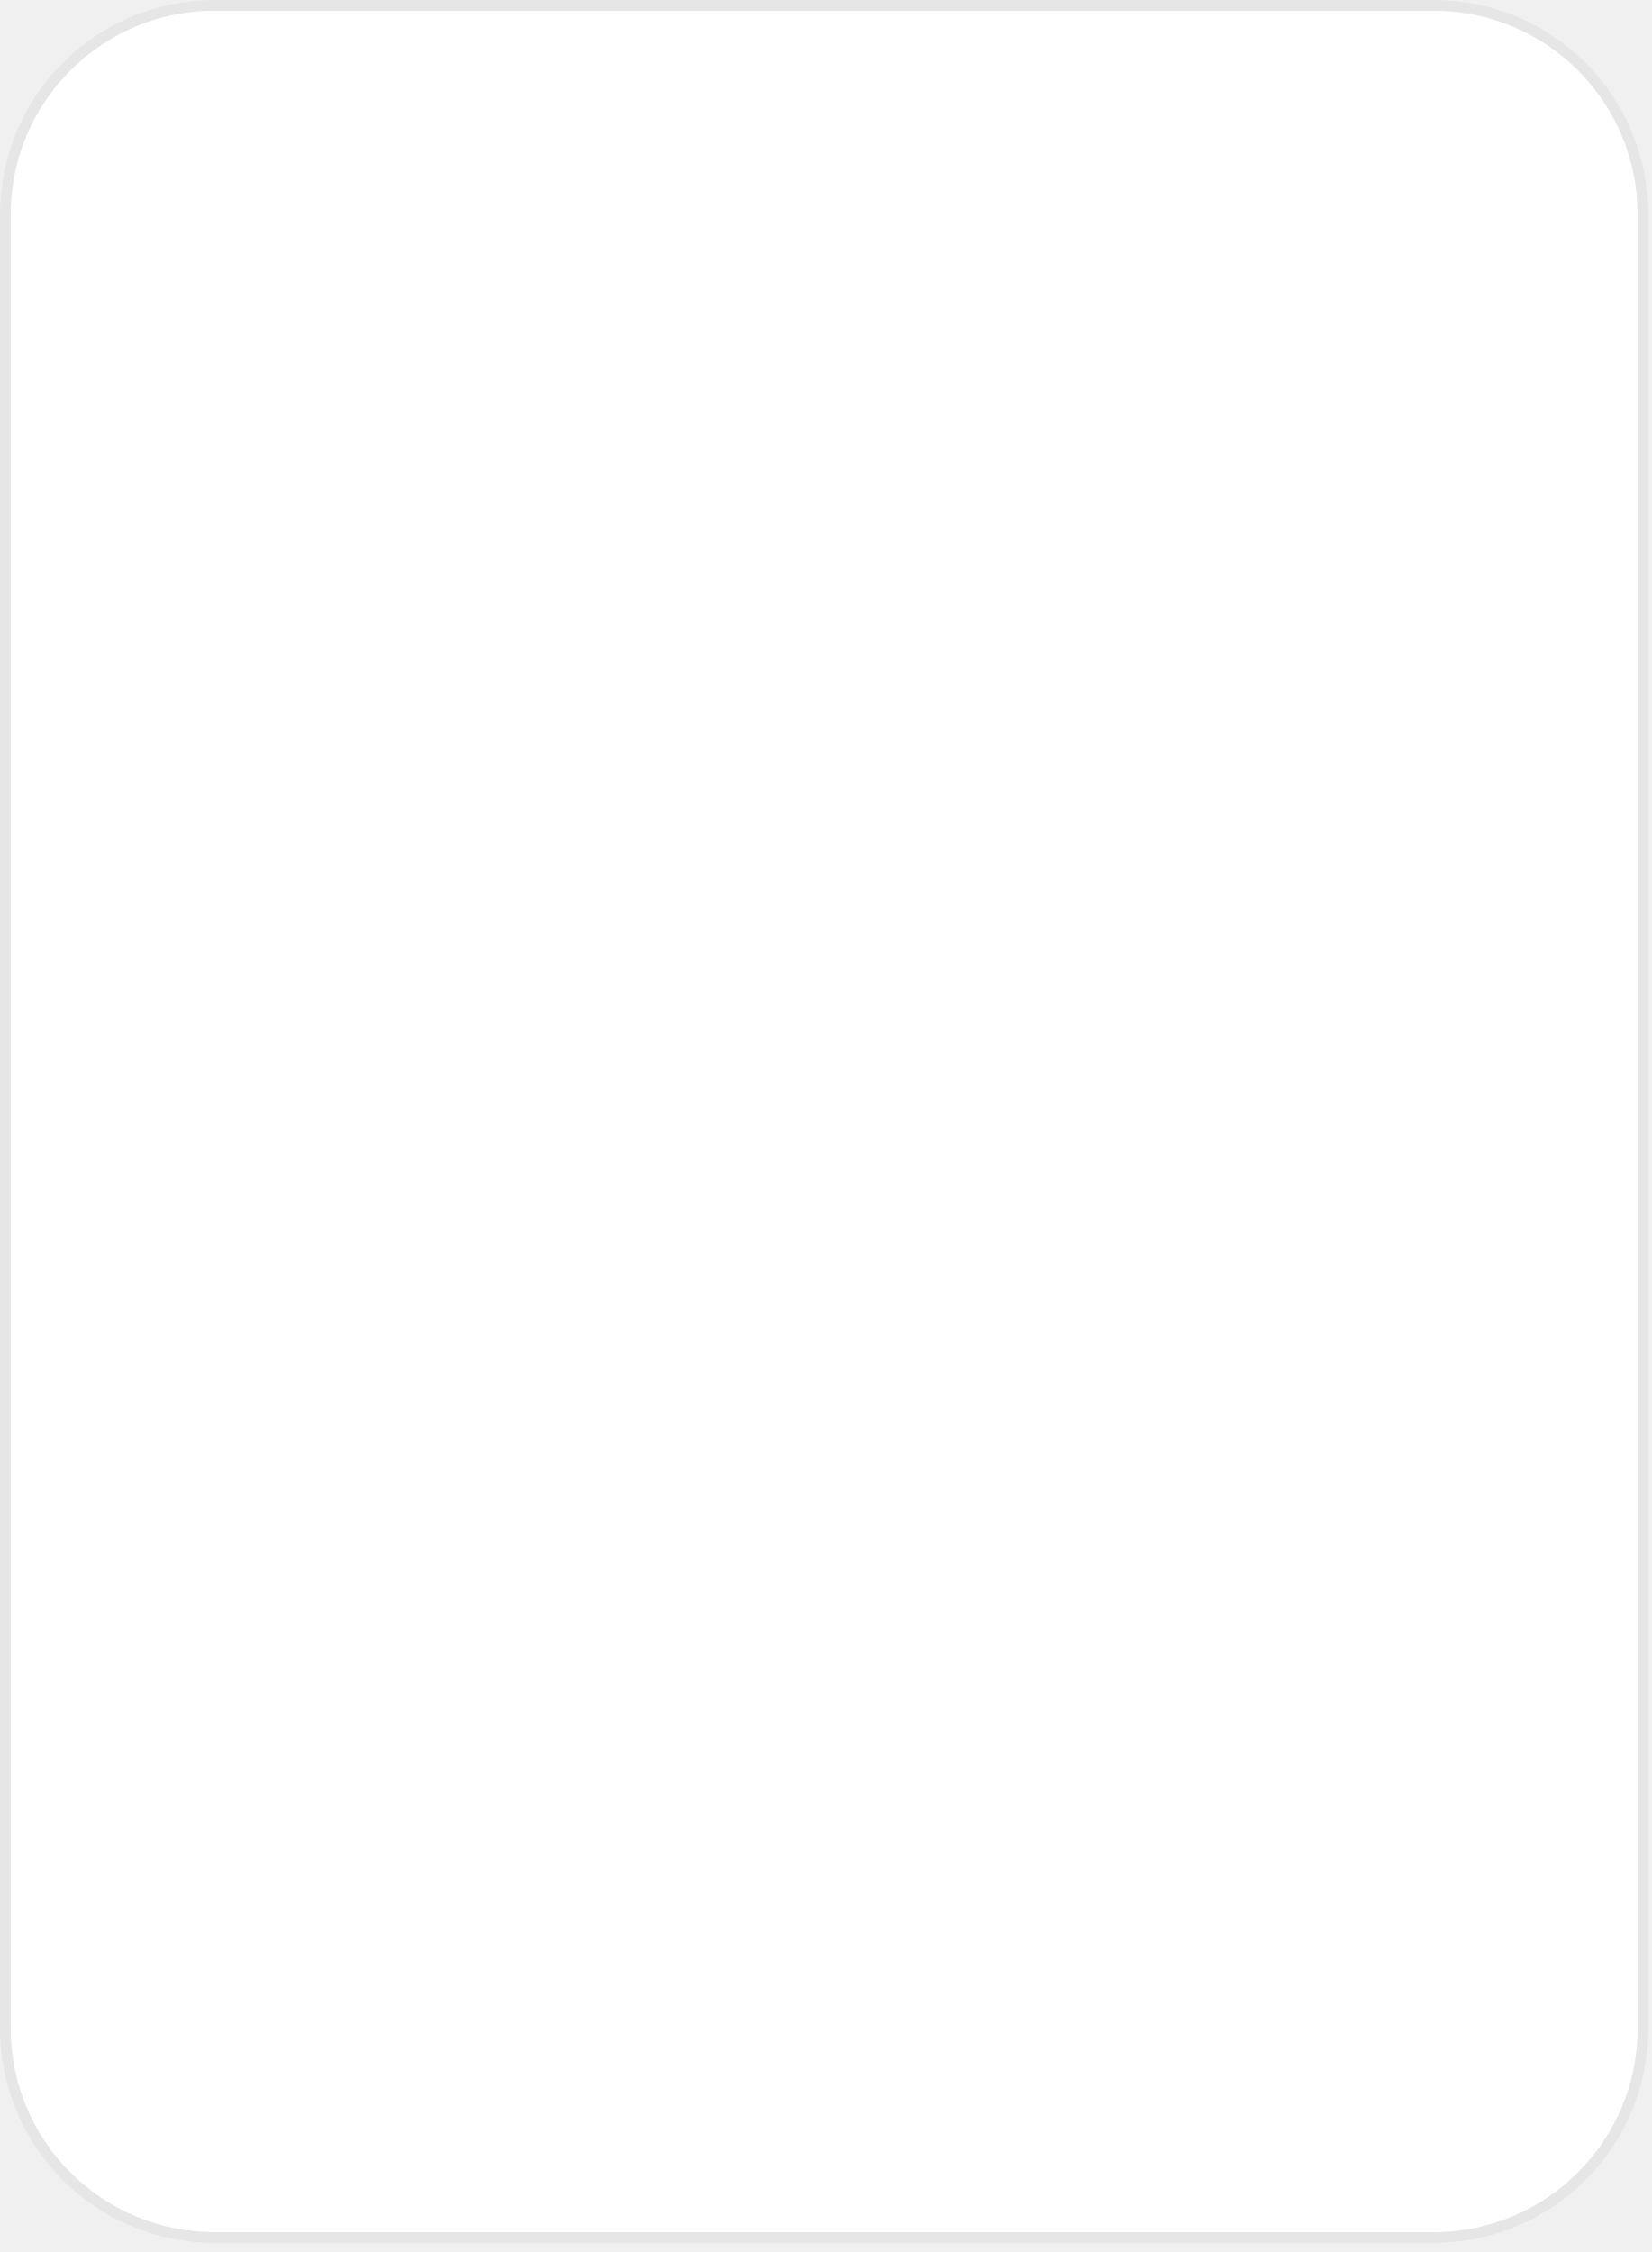
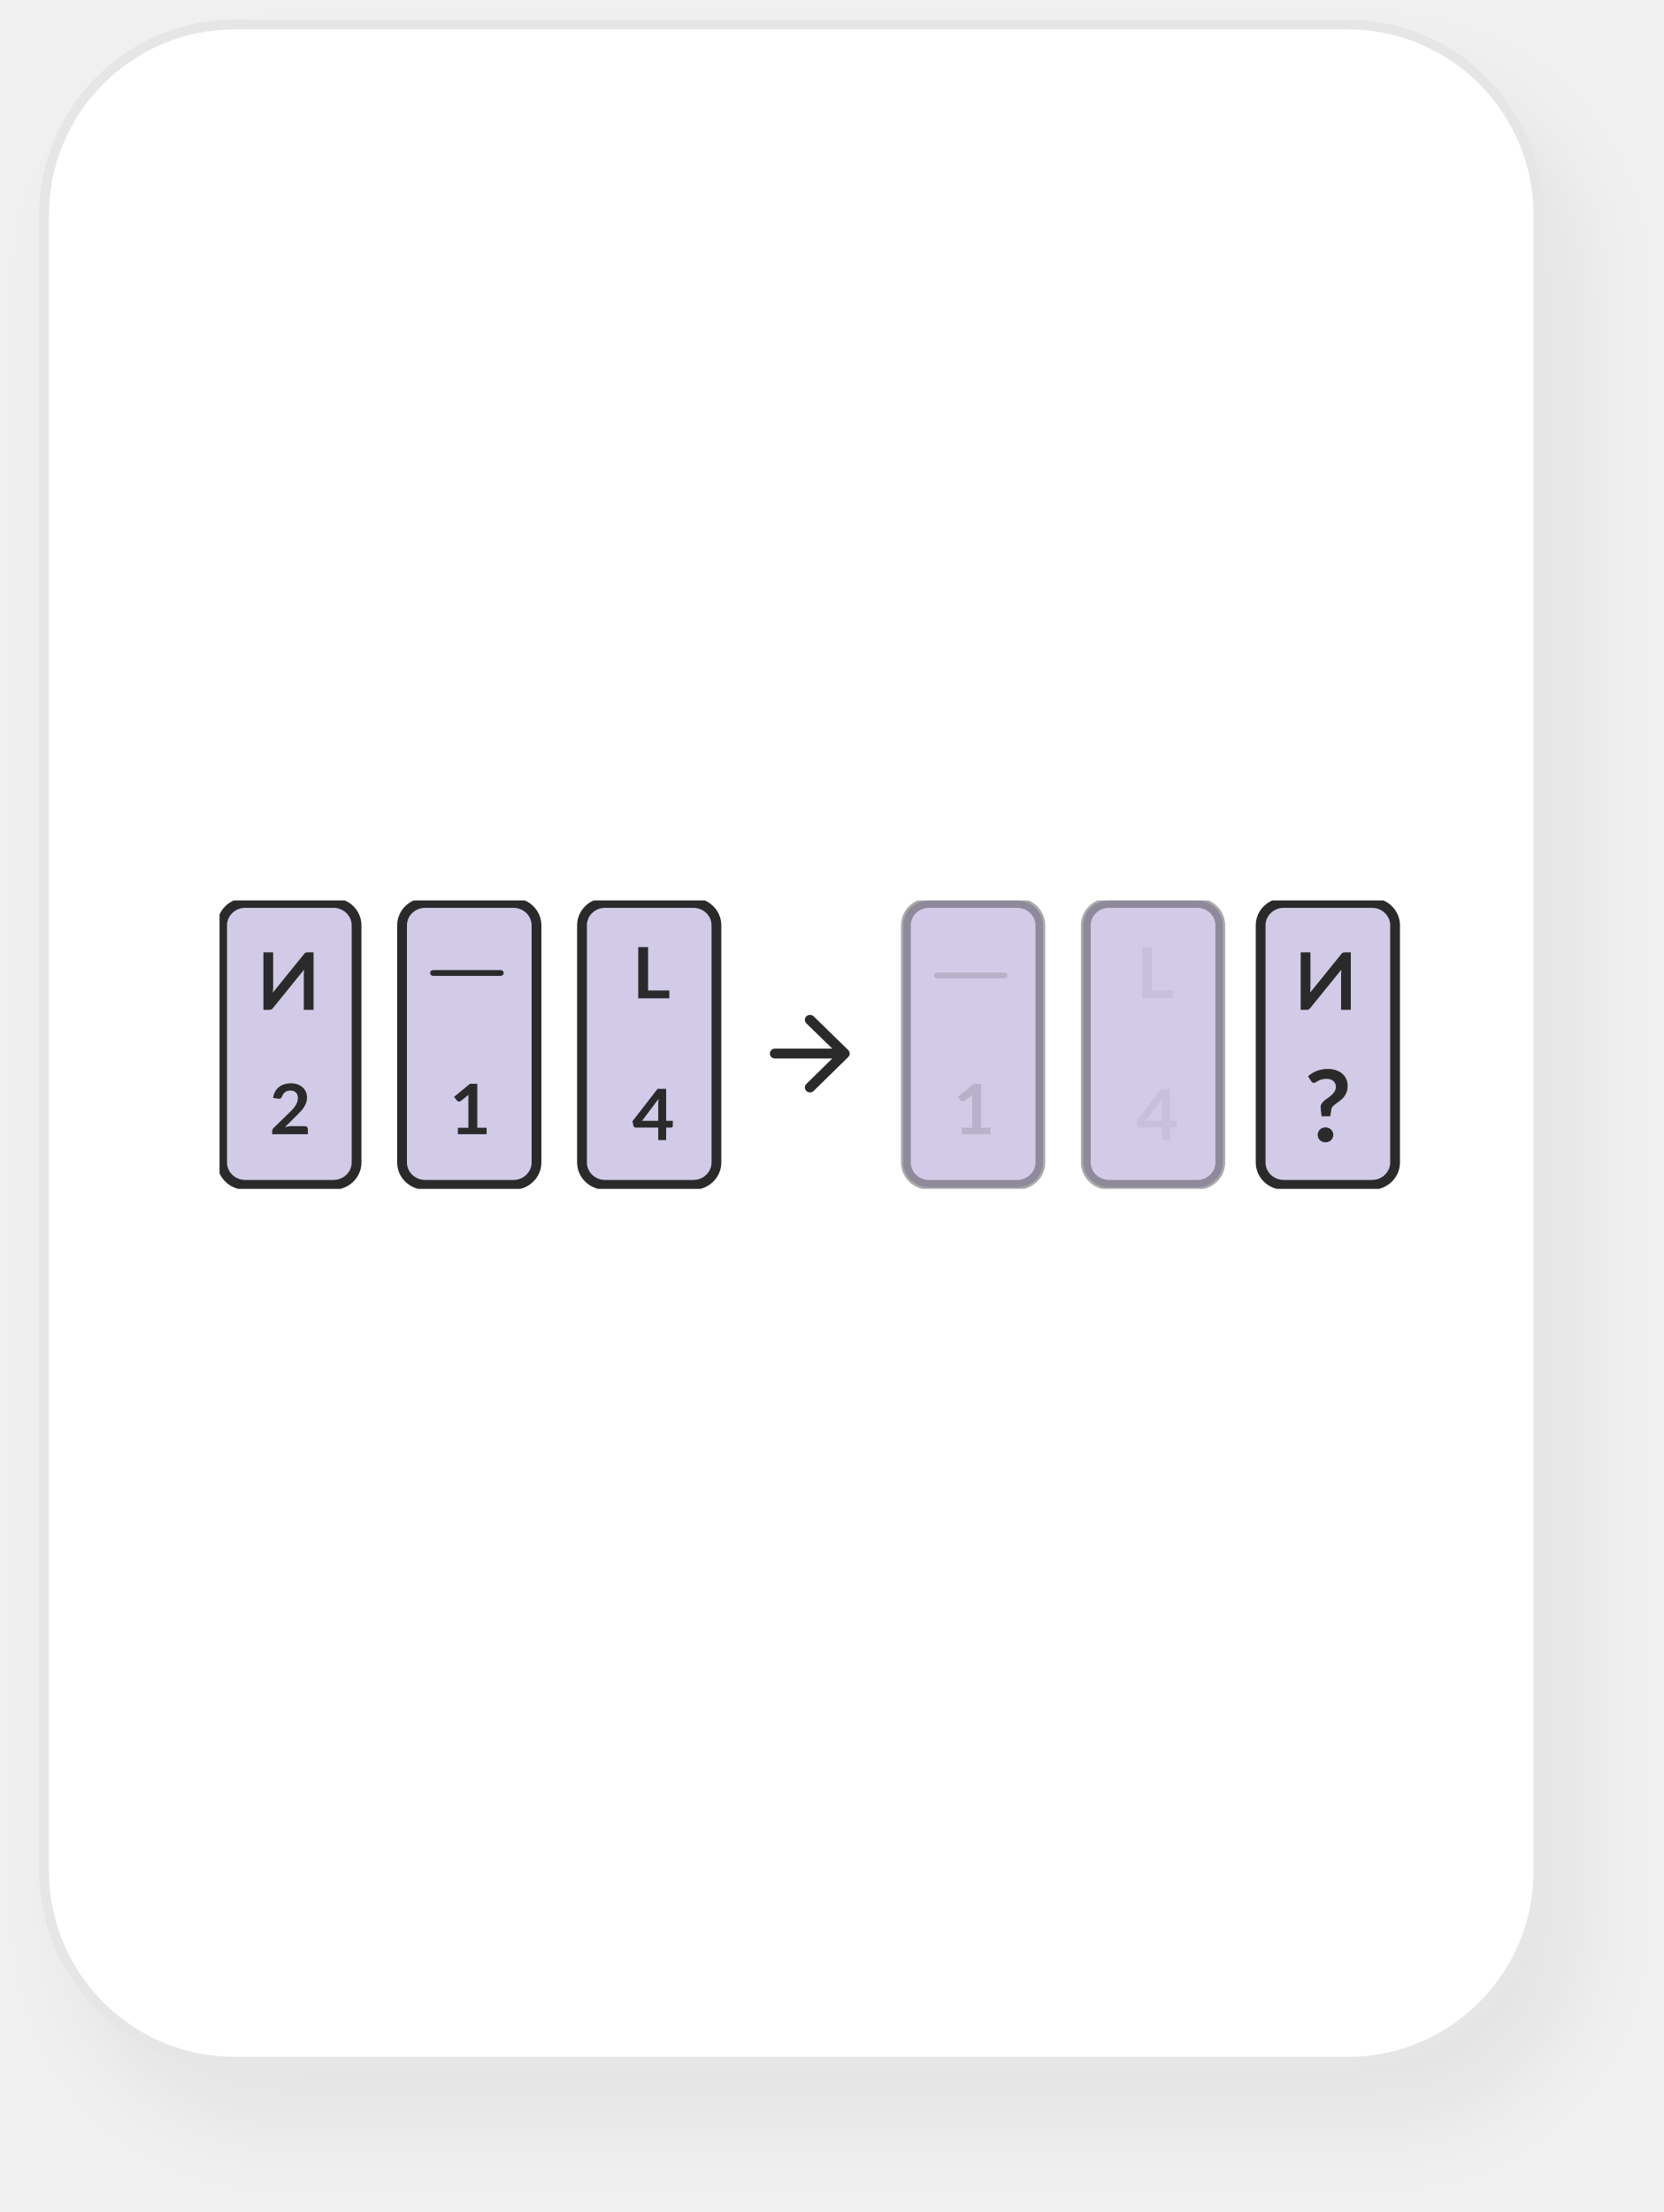
- <svg xmlns="http://www.w3.org/2000/svg" width="77" height="105" viewBox="0 0 77 105" fill="none">
-   <rect width="76.856" height="104.574" rx="10" fill="white" />
-   <rect x="0.25" y="0.25" width="76.356" height="104.074" rx="9.75" stroke="black" stroke-opacity="0.1" stroke-width="0.5" />
+ <svg xmlns="http://www.w3.org/2000/svg" width="85" height="113" viewBox="0 0 85 113" fill="none">
+   <g filter="url(#filter0_d)">
+     <rect x="2" y="1" width="76.856" height="104.574" rx="10" fill="white" />
+     <rect x="2.25" y="1.25" width="76.356" height="104.074" rx="9.75" stroke="black" stroke-opacity="0.1" stroke-width="0.5" />
+   </g>
+   <g clip-path="url(#clip0)">
+     <path d="M17.035 46.127H12.531C11.878 46.127 11.349 46.639 11.349 47.27V59.385C11.349 60.016 11.878 60.528 12.531 60.528H17.035C17.688 60.528 18.218 60.016 18.218 59.385V47.27C18.218 46.639 17.688 46.127 17.035 46.127Z" fill="#D2CBE8" stroke="#2A2A2A" stroke-width="0.5" />
+     <path d="M70.099 46.127H65.594C64.941 46.127 64.412 46.639 64.412 47.27V59.385C64.412 60.016 64.941 60.528 65.594 60.528H70.099C70.751 60.528 71.281 60.016 71.281 59.385V47.27C71.281 46.639 70.751 46.127 70.099 46.127Z" fill="#D2CBE8" stroke="#2A2A2A" stroke-width="0.5" />
+     <path d="M26.23 46.127H21.725C21.072 46.127 20.543 46.639 20.543 47.27V59.385C20.543 60.016 21.072 60.528 21.725 60.528H26.23C26.882 60.528 27.412 60.016 27.412 59.385V47.27C27.412 46.639 26.882 46.127 26.23 46.127Z" fill="#D2CBE8" stroke="#2A2A2A" stroke-width="0.5" />
+     <path d="M51.973 46H47.469C46.743 46 46.155 46.569 46.155 47.27V59.385C46.155 60.087 46.743 60.655 47.469 60.655H51.973C52.698 60.655 53.286 60.087 53.286 59.385V53.328V47.27C53.286 46.569 52.698 46 51.973 46Z" fill="#D2CBE8" />
+     <path d="M51.973 46.127H47.469C46.816 46.127 46.287 46.639 46.287 47.27V59.385C46.287 60.016 46.816 60.528 47.469 60.528H51.973C52.626 60.528 53.155 60.016 53.155 59.385V47.27C53.155 46.639 52.626 46.127 51.973 46.127Z" stroke="#2A2A2A" stroke-opacity="0.4" stroke-width="0.5" />
+     <path d="M35.424 46.127H30.919C30.266 46.127 29.737 46.639 29.737 47.27V59.385C29.737 60.016 30.266 60.528 30.919 60.528H35.424C36.076 60.528 36.606 60.016 36.606 59.385V47.27C36.606 46.639 36.076 46.127 35.424 46.127Z" fill="#D2CBE8" stroke="#2A2A2A" stroke-width="0.5" />
+     <path d="M61.167 46H56.663C55.938 46 55.349 46.569 55.349 47.27V59.385C55.349 60.087 55.938 60.655 56.663 60.655H61.167C61.893 60.655 62.481 60.087 62.481 59.385V47.27C62.481 46.569 61.893 46 61.167 46Z" fill="#D2CBE8" />
+     <path d="M61.167 46.127H56.663C56.01 46.127 55.481 46.639 55.481 47.27V59.385C55.481 60.016 56.01 60.528 56.663 60.528H61.167C61.82 60.528 62.349 60.016 62.349 59.385V47.27C62.349 46.639 61.82 46.127 61.167 46.127Z" stroke="#2A2A2A" stroke-opacity="0.4" stroke-width="0.5" />
+     <path d="M33.114 50.598H34.198V51H32.611V48.382H33.114V50.598Z" fill="#2A2A2A" />
+     <path d="M34.037 57.255H34.377V57.513C34.377 57.538 34.369 57.559 34.353 57.577C34.337 57.594 34.313 57.602 34.282 57.602H34.037V58.241H33.633V57.602H32.491C32.459 57.602 32.432 57.593 32.408 57.575C32.385 57.556 32.37 57.532 32.363 57.504L32.316 57.278L33.599 55.622H34.037V57.255ZM33.633 56.398C33.633 56.36 33.634 56.318 33.636 56.273C33.639 56.229 33.643 56.182 33.649 56.134L32.809 57.255H33.633V56.398Z" fill="#2A2A2A" />
+     <path d="M24.865 57.611V57.94H23.394V57.611H23.932V56.112C23.932 56.053 23.934 55.992 23.938 55.929L23.555 56.238C23.533 56.255 23.511 56.266 23.489 56.27C23.468 56.274 23.448 56.274 23.429 56.27C23.41 56.267 23.394 56.261 23.379 56.253C23.364 56.243 23.353 56.233 23.346 56.222L23.202 56.032L24.013 55.365H24.387V57.611H24.865Z" fill="#2A2A2A" />
+     <path fill-rule="evenodd" clip-rule="evenodd" d="M41.199 55.374C41.097 55.474 41.099 55.635 41.202 55.733C41.305 55.832 41.472 55.831 41.574 55.731L43.34 54C43.441 53.901 43.44 53.741 43.339 53.642L41.573 51.92C41.471 51.82 41.304 51.82 41.202 51.918C41.099 52.017 41.098 52.178 41.2 52.278L42.522 53.567H39.599C39.454 53.567 39.336 53.681 39.336 53.821C39.336 53.962 39.454 54.075 39.599 54.075H42.524L41.199 55.374Z" fill="#2A2A2A" />
+     <path d="M66.832 54.98C66.891 54.929 66.956 54.881 67.026 54.835C67.098 54.789 67.175 54.75 67.257 54.716C67.339 54.682 67.429 54.656 67.525 54.637C67.621 54.617 67.725 54.606 67.838 54.606C67.99 54.606 68.128 54.627 68.253 54.667C68.379 54.708 68.487 54.767 68.576 54.843C68.665 54.917 68.734 55.008 68.783 55.114C68.832 55.221 68.857 55.341 68.857 55.473C68.857 55.602 68.838 55.713 68.799 55.808C68.76 55.901 68.712 55.983 68.655 56.052C68.597 56.121 68.533 56.181 68.463 56.232C68.394 56.283 68.33 56.331 68.268 56.377C68.207 56.421 68.154 56.465 68.108 56.509C68.064 56.552 68.038 56.6 68.029 56.654L67.969 57.025H67.525L67.48 56.611C67.47 56.531 67.481 56.462 67.514 56.403C67.549 56.342 67.595 56.287 67.651 56.237C67.709 56.187 67.773 56.138 67.843 56.093C67.913 56.045 67.979 55.994 68.04 55.94C68.101 55.884 68.152 55.822 68.192 55.755C68.234 55.685 68.255 55.603 68.255 55.508C68.255 55.447 68.243 55.393 68.219 55.346C68.196 55.297 68.163 55.255 68.121 55.221C68.079 55.186 68.029 55.159 67.969 55.14C67.911 55.121 67.848 55.112 67.78 55.112C67.68 55.112 67.595 55.123 67.525 55.145C67.457 55.165 67.398 55.189 67.349 55.216C67.302 55.242 67.262 55.265 67.228 55.287C67.195 55.308 67.165 55.318 67.139 55.318C67.076 55.318 67.03 55.292 67.002 55.242L66.832 54.98ZM67.328 57.975C67.328 57.923 67.338 57.873 67.357 57.825C67.378 57.778 67.406 57.737 67.441 57.703C67.476 57.669 67.518 57.642 67.567 57.622C67.616 57.602 67.669 57.592 67.725 57.592C67.781 57.592 67.832 57.602 67.88 57.622C67.929 57.642 67.971 57.669 68.006 57.703C68.043 57.737 68.071 57.778 68.092 57.825C68.114 57.873 68.124 57.923 68.124 57.975C68.124 58.029 68.114 58.08 68.092 58.127C68.071 58.173 68.043 58.213 68.006 58.247C67.971 58.281 67.929 58.307 67.88 58.326C67.832 58.346 67.781 58.356 67.725 58.356C67.669 58.356 67.616 58.346 67.567 58.326C67.518 58.307 67.476 58.281 67.441 58.247C67.406 58.213 67.378 58.173 67.357 58.127C67.338 58.08 67.328 58.029 67.328 57.975Z" fill="#2A2A2A" />
+     <path d="M22.13 49.853C22.046 49.853 21.977 49.787 21.977 49.705C21.977 49.623 22.046 49.557 22.13 49.557H25.582C25.667 49.557 25.736 49.623 25.736 49.705C25.736 49.787 25.667 49.853 25.582 49.853H22.13Z" fill="#2A2A2A" />
+     <path opacity="0.4" d="M47.874 49.974C47.789 49.974 47.72 49.908 47.72 49.826C47.72 49.744 47.789 49.677 47.874 49.677H51.326C51.411 49.677 51.479 49.744 51.479 49.826C51.479 49.908 51.411 49.974 51.326 49.974H47.874Z" fill="#8F8B9C" />
+     <g opacity="0.4">
+       <path opacity="0.4" d="M58.858 50.598H59.941V51H58.354V48.382H58.858V50.598Z" fill="#8F8B9C" />
+       <path opacity="0.4" d="M59.78 57.255H60.121V57.513C60.121 57.538 60.113 57.559 60.097 57.577C60.081 57.594 60.057 57.602 60.026 57.602H59.78V58.241H59.376V57.602H58.234C58.203 57.602 58.175 57.593 58.152 57.575C58.128 57.556 58.113 57.532 58.107 57.504L58.06 57.278L59.342 55.622H59.78V57.255ZM59.376 56.398C59.376 56.36 59.377 56.318 59.38 56.273C59.382 56.229 59.386 56.182 59.393 56.134L58.553 57.255H59.376V56.398Z" fill="#8F8B9C" />
+     </g>
+     <path d="M13.459 48.65V51.589H13.749C13.794 51.589 13.832 51.582 13.862 51.568C13.892 51.553 13.921 51.529 13.948 51.495L15.535 49.536C15.527 49.625 15.523 49.708 15.523 49.784V51.589H16.021V48.65H15.724C15.7 48.65 15.68 48.651 15.663 48.654C15.645 48.655 15.63 48.659 15.617 48.666C15.603 48.672 15.59 48.68 15.577 48.693C15.565 48.703 15.551 48.718 15.535 48.737L13.942 50.705C13.946 50.657 13.95 50.611 13.953 50.564C13.956 50.518 13.957 50.476 13.957 50.436V48.65H13.459Z" fill="#2A2A2A" />
+     <path d="M66.458 48.65V51.589H66.748C66.793 51.589 66.831 51.582 66.862 51.568C66.891 51.553 66.92 51.529 66.948 51.495L68.534 49.536C68.526 49.625 68.522 49.708 68.522 49.784V51.589H69.02V48.65H68.723C68.7 48.65 68.679 48.651 68.662 48.654C68.644 48.655 68.629 48.659 68.616 48.666C68.602 48.672 68.589 48.68 68.576 48.693C68.564 48.703 68.55 48.718 68.534 48.737L66.941 50.705C66.946 50.657 66.949 50.611 66.952 50.564C66.955 50.518 66.956 50.476 66.956 50.436V48.65H66.458Z" fill="#2A2A2A" />
+     <path d="M15.571 57.531C15.62 57.531 15.659 57.544 15.687 57.572C15.716 57.598 15.731 57.633 15.731 57.677V57.94H13.907V57.794C13.907 57.764 13.913 57.733 13.925 57.702C13.939 57.668 13.96 57.639 13.988 57.612L14.795 56.83C14.863 56.764 14.923 56.7 14.976 56.64C15.029 56.579 15.074 56.52 15.11 56.46C15.145 56.401 15.172 56.341 15.191 56.281C15.21 56.219 15.22 56.154 15.22 56.087C15.22 56.025 15.211 55.971 15.192 55.925C15.174 55.877 15.148 55.838 15.113 55.806C15.08 55.774 15.04 55.75 14.992 55.735C14.945 55.718 14.893 55.71 14.834 55.71C14.78 55.71 14.73 55.717 14.683 55.733C14.638 55.747 14.597 55.768 14.562 55.795C14.526 55.821 14.496 55.852 14.472 55.888C14.447 55.923 14.429 55.962 14.416 56.005C14.396 56.059 14.369 56.096 14.335 56.113C14.303 56.131 14.255 56.135 14.192 56.126L13.953 56.085C13.972 55.962 14.007 55.854 14.06 55.761C14.112 55.668 14.178 55.59 14.257 55.528C14.336 55.465 14.427 55.419 14.529 55.388C14.632 55.356 14.742 55.34 14.86 55.34C14.982 55.34 15.094 55.358 15.196 55.393C15.298 55.428 15.385 55.477 15.457 55.541C15.53 55.605 15.586 55.682 15.626 55.772C15.667 55.862 15.687 55.962 15.687 56.072C15.687 56.167 15.672 56.255 15.643 56.336C15.615 56.416 15.576 56.493 15.527 56.567C15.479 56.64 15.423 56.712 15.358 56.78C15.293 56.849 15.225 56.919 15.154 56.99L14.554 57.582C14.612 57.566 14.669 57.553 14.725 57.545C14.783 57.535 14.838 57.531 14.889 57.531H15.571Z" fill="#2A2A2A" />
+     <path opacity="0.4" d="M50.608 57.611V57.94H49.137V57.611H49.676V56.112C49.676 56.053 49.678 55.992 49.681 55.929L49.299 56.238C49.277 56.255 49.255 56.266 49.233 56.27C49.212 56.274 49.191 56.274 49.172 56.27C49.154 56.267 49.137 56.261 49.122 56.253C49.108 56.243 49.097 56.233 49.089 56.222L48.946 56.032L49.757 55.365H50.13V57.611H50.608Z" fill="#8F8B9C" />
+   </g>
+   <defs>
+     <filter id="filter0_d" x="0" y="0" width="84.856" height="112.574" filterUnits="userSpaceOnUse" color-interpolation-filters="sRGB">
+       <feFlood flood-opacity="0" result="BackgroundImageFix" />
+       <feColorMatrix in="SourceAlpha" type="matrix" values="0 0 0 0 0 0 0 0 0 0 0 0 0 0 0 0 0 0 127 0" />
+       <feOffset dx="2" dy="3" />
+       <feGaussianBlur stdDeviation="2" />
+       <feColorMatrix type="matrix" values="0 0 0 0 0 0 0 0 0 0 0 0 0 0 0 0 0 0 0.05 0" />
+       <feBlend mode="normal" in2="BackgroundImageFix" result="effect1_dropShadow" />
+       <feBlend mode="normal" in="SourceGraphic" in2="effect1_dropShadow" result="shape" />
+     </filter>
+     <clipPath id="clip0">
+       <rect width="62.783" height="14.735" fill="white" transform="translate(11.2178 46)" />
+     </clipPath>
+   </defs>
</svg>
